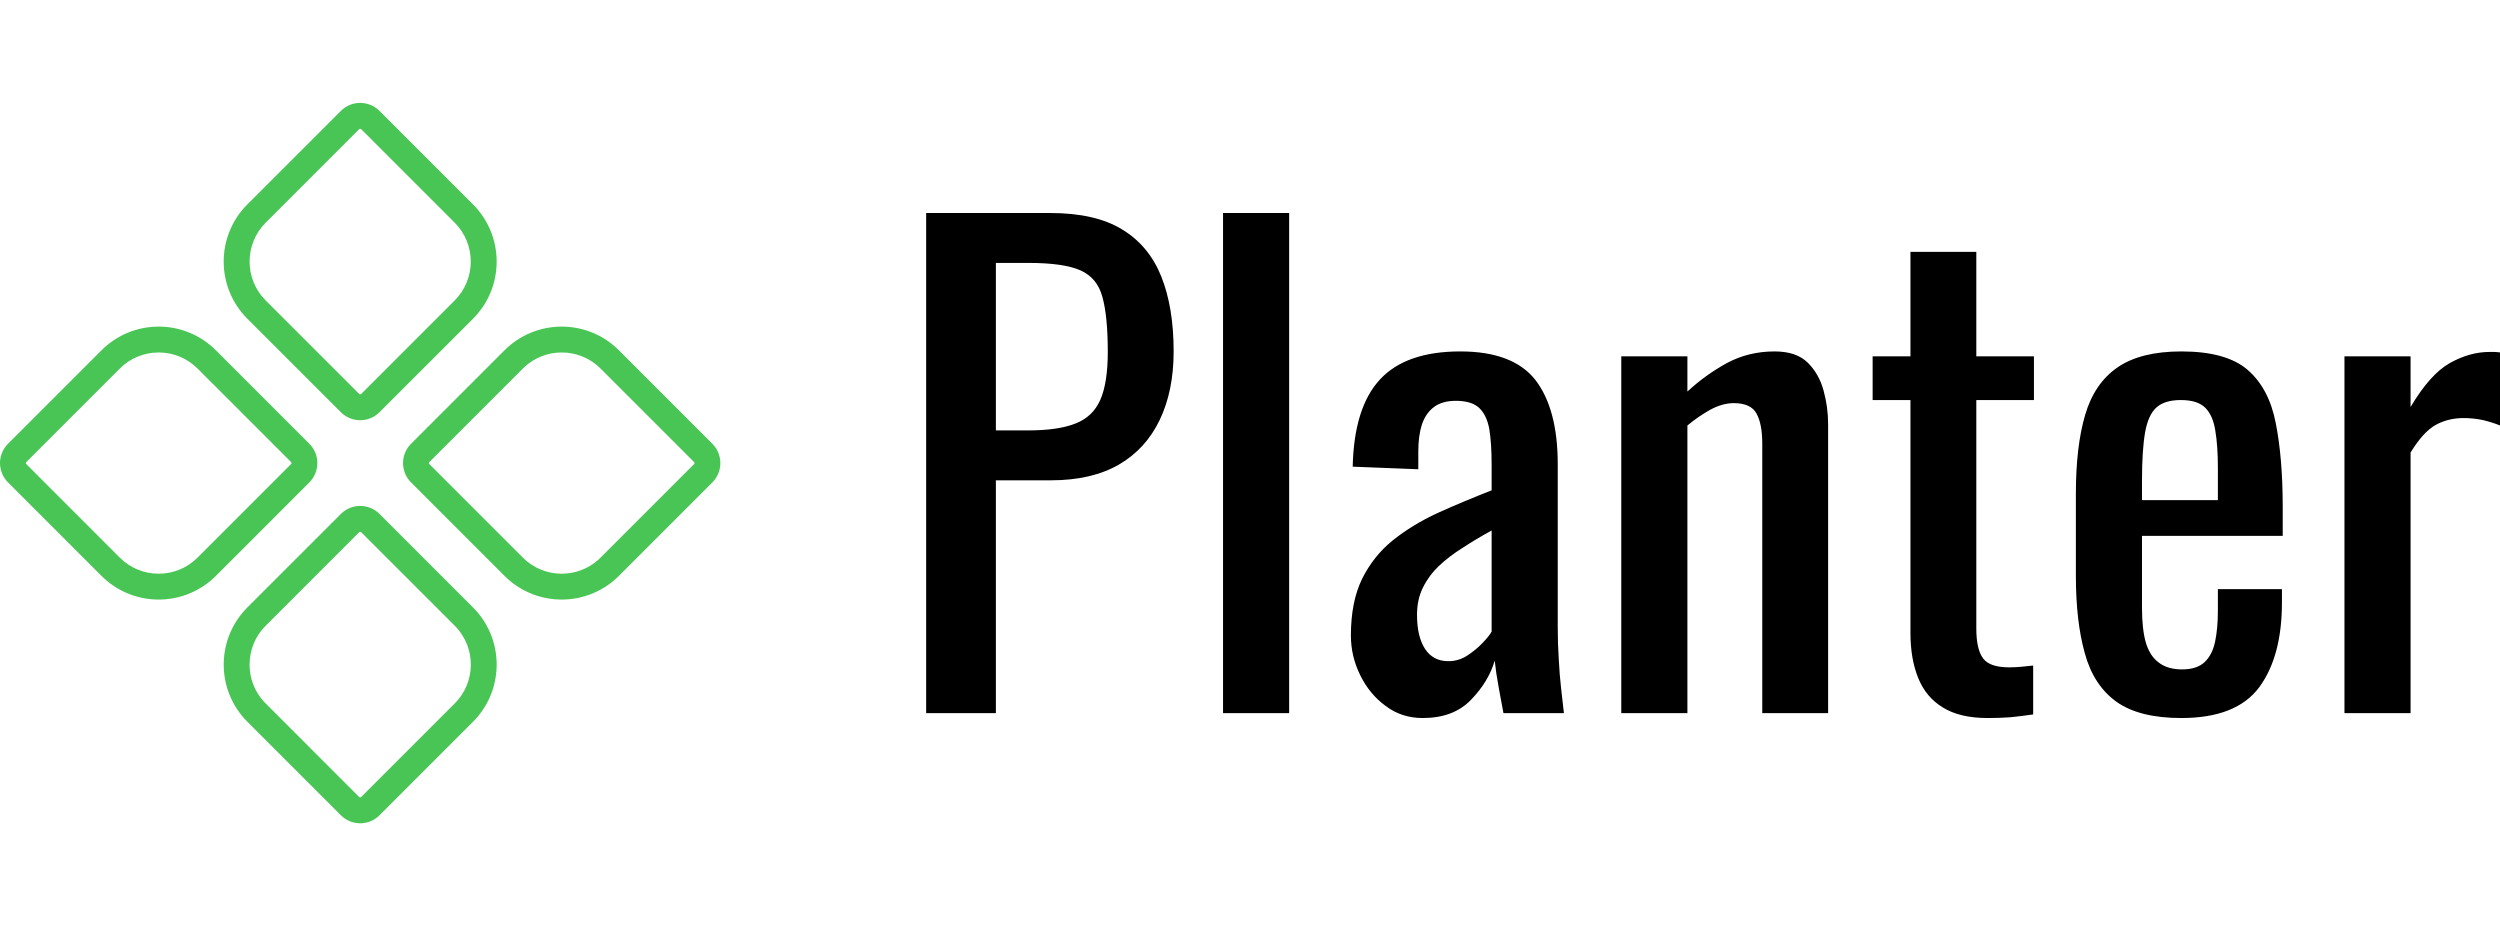
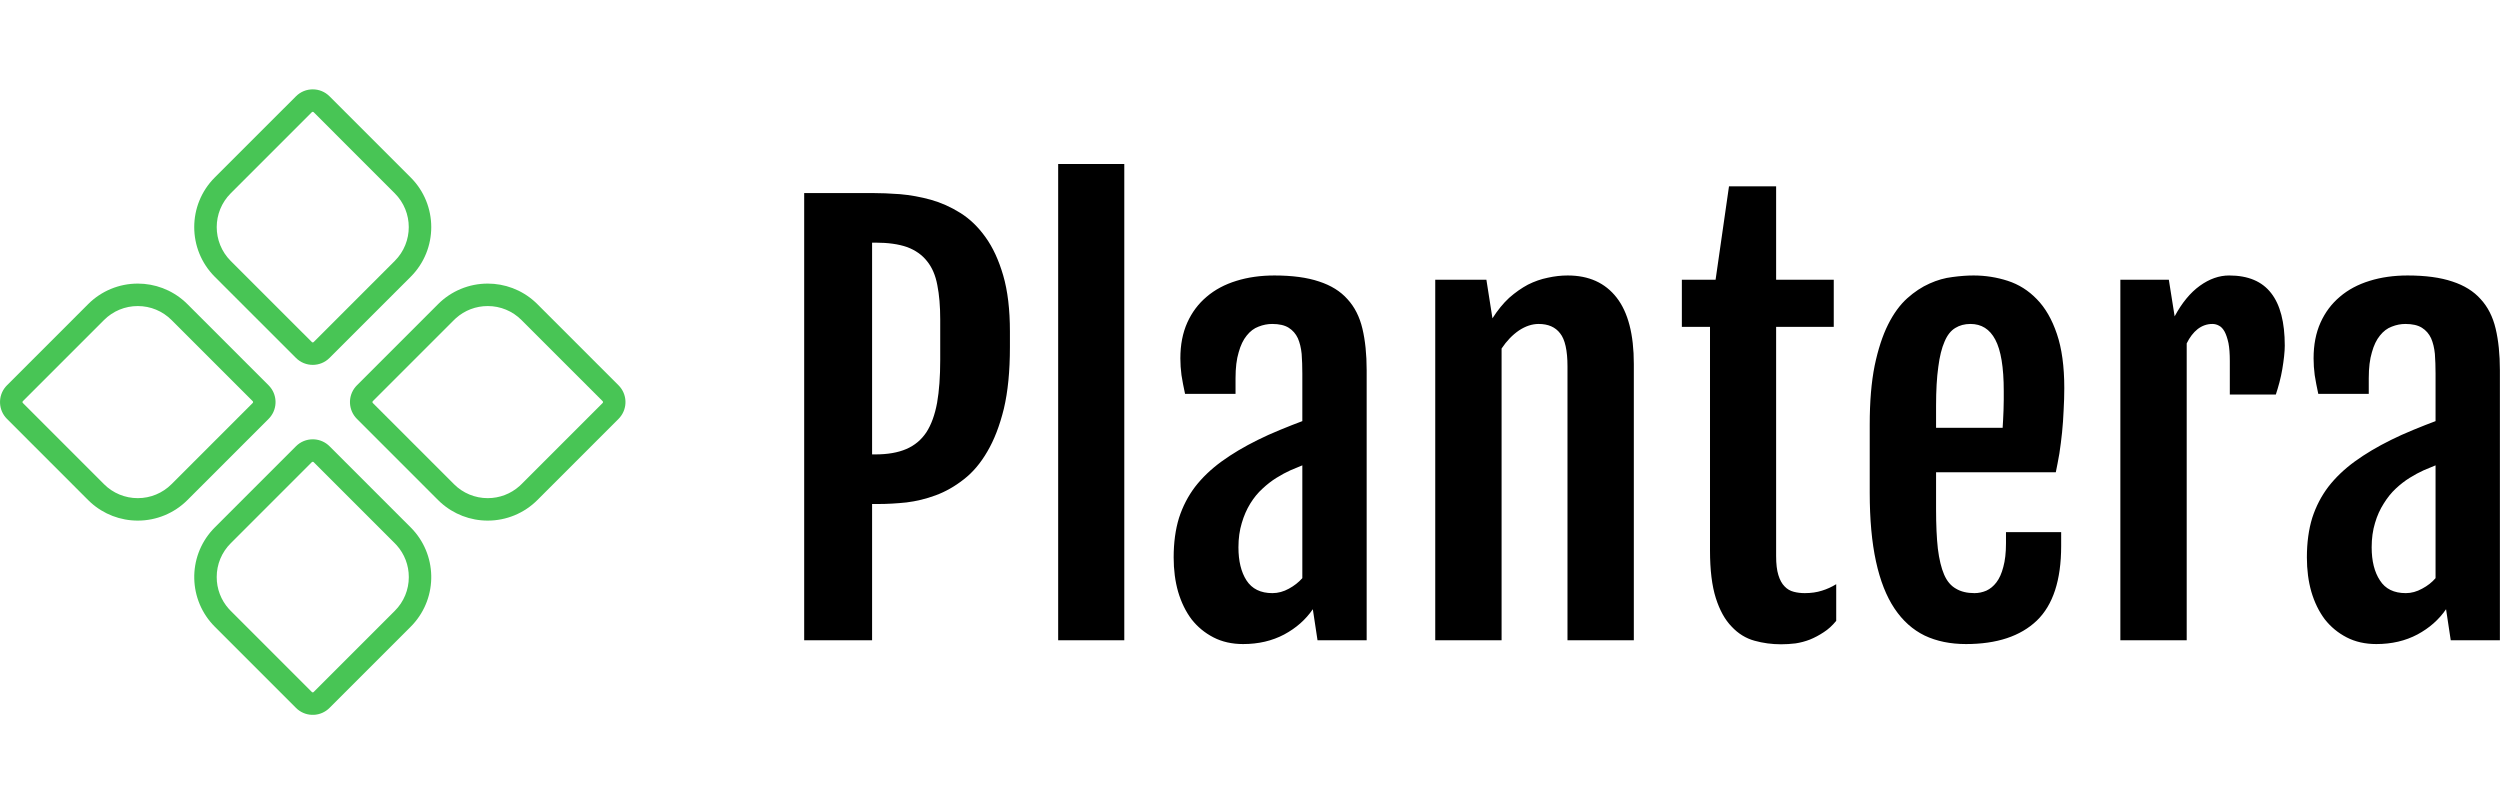
- <svg xmlns="http://www.w3.org/2000/svg" viewBox="0 0 97.176 36" width="97.176" height="36">
+ <svg xmlns="http://www.w3.org/2000/svg" viewBox="0 0 111.915 36" width="111.915" height="36">
  <g fill="#48C555" color="#48C555" transform="translate(0 4) scale(0.5384616)">
    <svg width="52.0" height="52.0" x="0.0" y="0.0" viewBox="0 0 52 52">
      <path fill="currentColor" fill-rule="evenodd" d="M21.009 26.075l-6.747 6.747a3.95 3.95 0 0 1-2.808 1.164 3.953 3.953 0 0 1-2.81-1.164L1.9 26.075a.105.105 0 0 1 0-.15l6.746-6.746a3.95 3.95 0 0 1 2.81-1.163c1.059 0 2.057.413 2.807 1.163l6.747 6.746c.008.01.03.03.03.075a.1.1 0 0 1-.03.075m4.99 3.019c.45 0 .899.152 1.264.456l.133.122 6.746 6.746a5.84 5.84 0 0 1 .176 8.075l-.176.183-6.746 6.746a1.968 1.968 0 0 1-2.659.122l-.132-.122-6.746-6.746a5.839 5.839 0 0 1-.176-8.075l.176-.183 6.746-6.746c.384-.386.89-.578 1.395-.578zm0 1.867a.1.1 0 0 0-.06.02l-.014.011-6.745 6.746a3.939 3.939 0 0 0-1.164 2.809 3.94 3.94 0 0 0 1.008 2.645l.156.164 6.745 6.746c.01.009.03.032.075.032.029 0 .05-.01.062-.02l.013-.012 6.746-6.746a3.947 3.947 0 0 0 1.165-2.81c0-.985-.357-1.915-1.008-2.644l-.156-.164-6.747-6.746a.102.102 0 0 0-.075-.03zM11.455 16.148c1.4 0 2.802.502 3.911 1.504l.218.207 6.746 6.746c.73.73.77 1.89.115 2.665l-.115.126-6.746 6.747a5.826 5.826 0 0 1-4.129 1.71 5.825 5.825 0 0 1-3.912-1.503l-.218-.207-6.746-6.747c-.73-.73-.769-1.89-.115-2.666l.115-.125 6.746-6.746a5.823 5.823 0 0 1 4.13-1.71zm29.093 0c1.401 0 2.802.502 3.911 1.504l.218.207 6.746 6.746c.73.73.768 1.89.115 2.665l-.115.126-6.746 6.747a5.826 5.826 0 0 1-4.129 1.71 5.825 5.825 0 0 1-3.911-1.503l-.218-.207-6.746-6.747a1.974 1.974 0 0 1-.115-2.666l.115-.125 6.746-6.746a5.823 5.823 0 0 1 4.13-1.71zm0 1.868c-.985 0-1.916.356-2.644 1.008l-.164.155-6.747 6.746a.108.108 0 0 0-.023.116l.023.034 6.747 6.747a3.95 3.95 0 0 0 2.808 1.164c.985 0 1.916-.358 2.644-1.008l.164-.156 6.747-6.747c.008-.008.03-.03.03-.075a.1.1 0 0 0-.018-.061l-.012-.014-6.747-6.746a3.944 3.944 0 0 0-2.808-1.163zM26 0c.505 0 1.01.192 1.396.578l6.746 6.746a5.84 5.84 0 0 1 0 8.26l-6.746 6.744c-.385.386-.89.578-1.396.578-.505 0-1.01-.192-1.395-.578l-6.747-6.745a5.842 5.842 0 0 1 0-8.26L24.605.579C24.99.192 25.495 0 26 0zm0 1.867c-.044 0-.066.024-.074.031L19.18 8.644a3.978 3.978 0 0 0 0 5.62l6.746 6.744c.007.01.03.031.074.031a.097.097 0 0 0 .076-.03l6.745-6.746a3.976 3.976 0 0 0 0-5.619l-6.745-6.746c-.01-.007-.032-.03-.076-.03z" />
    </svg>
  </g>
-   <path fill="#000" fill-rule="nonzero" d="M2.71 19.44L0 19.44L0 0L4.82 0Q6.58 0 7.62 0.64Q8.66 1.27 9.14 2.47Q9.62 3.67 9.62 5.38L9.62 5.38Q9.62 6.91 9.08 8.04Q8.54 9.17 7.49 9.78Q6.43 10.39 4.85 10.39L4.85 10.39L2.71 10.39L2.71 19.44ZM2.71 1.94L2.71 8.45L3.96 8.45Q5.14 8.45 5.81 8.18Q6.48 7.92 6.77 7.26Q7.06 6.60 7.06 5.40L7.06 5.40Q7.06 4.01 6.85 3.26Q6.65 2.52 6 2.23Q5.35 1.94 3.98 1.94L3.98 1.94L2.71 1.94ZM14.11 19.44L11.54 19.44L11.54 0L14.11 0L14.11 19.44ZM19.30 19.63L19.30 19.63Q18.48 19.63 17.86 19.16Q17.23 18.70 16.87 17.96Q16.51 17.23 16.51 16.42L16.51 16.42Q16.51 15.12 16.94 14.23Q17.38 13.34 18.13 12.73Q18.89 12.12 19.88 11.66Q20.88 11.21 21.98 10.78L21.98 10.78L21.98 9.79Q21.98 8.95 21.89 8.40Q21.79 7.85 21.49 7.57Q21.19 7.30 20.59 7.30L20.59 7.30Q20.06 7.30 19.74 7.54Q19.42 7.78 19.27 8.22Q19.13 8.66 19.13 9.26L19.13 9.26L19.13 9.96L16.58 9.86Q16.63 7.56 17.64 6.47Q18.65 5.38 20.76 5.38L20.76 5.38Q22.82 5.38 23.69 6.50Q24.55 7.63 24.55 9.77L24.55 9.77L24.55 16.10Q24.55 16.75 24.59 17.35Q24.62 17.95 24.68 18.47Q24.74 18.98 24.79 19.44L24.79 19.44L22.44 19.44Q22.37 19.06 22.26 18.47Q22.15 17.88 22.10 17.40L22.10 17.40Q21.86 18.22 21.18 18.92Q20.50 19.63 19.30 19.63ZM20.30 17.42L20.30 17.42Q20.69 17.42 21.02 17.21Q21.36 16.99 21.62 16.72Q21.89 16.44 21.98 16.27L21.98 16.27L21.98 12.34Q21.38 12.67 20.86 13.01Q20.33 13.34 19.93 13.72Q19.54 14.09 19.31 14.56Q19.08 15.02 19.08 15.62L19.08 15.62Q19.08 16.46 19.39 16.94Q19.70 17.42 20.30 17.42ZM29.59 19.44L27.02 19.44L27.02 5.57L29.59 5.57L29.59 6.94Q30.29 6.29 31.13 5.83Q31.97 5.38 32.98 5.38L32.98 5.38Q33.82 5.38 34.26 5.81Q34.70 6.24 34.88 6.89Q35.06 7.54 35.06 8.21L35.06 8.21L35.06 19.44L32.50 19.44L32.50 8.95Q32.50 8.21 32.28 7.80Q32.06 7.39 31.39 7.39L31.39 7.39Q30.96 7.39 30.49 7.64Q30.02 7.90 29.59 8.26L29.59 8.26L29.59 19.44ZM41.26 19.63L41.26 19.63Q40.18 19.63 39.52 19.22Q38.86 18.82 38.56 18.07Q38.26 17.33 38.26 16.32L38.26 16.32L38.26 7.27L36.79 7.27L36.79 5.57L38.26 5.57L38.26 1.51L40.82 1.51L40.82 5.57L43.06 5.57L43.06 7.27L40.82 7.27L40.82 16.15Q40.82 16.97 41.09 17.32Q41.35 17.66 42.10 17.66L42.10 17.66Q42.29 17.66 42.54 17.64Q42.79 17.62 43.03 17.59L43.03 17.59L43.03 19.49Q42.55 19.56 42.14 19.60Q41.74 19.63 41.26 19.63ZM48.79 19.63L48.79 19.63Q47.16 19.63 46.27 19.00Q45.38 18.36 45.04 17.12Q44.69 15.89 44.69 14.09L44.69 14.09L44.69 10.92Q44.69 9.07 45.05 7.85Q45.41 6.62 46.31 6.00Q47.21 5.38 48.79 5.38L48.79 5.38Q50.54 5.38 51.37 6.10Q52.20 6.82 52.46 8.17Q52.73 9.53 52.73 11.42L52.73 11.42L52.73 12.55L47.26 12.55L47.26 15.34Q47.26 16.18 47.41 16.70Q47.57 17.23 47.92 17.48Q48.26 17.74 48.82 17.74L48.82 17.74Q49.39 17.74 49.69 17.46Q49.99 17.18 50.10 16.67Q50.21 16.15 50.21 15.46L50.21 15.46L50.21 14.62L52.70 14.62L52.70 15.14Q52.70 17.23 51.82 18.43Q50.93 19.63 48.79 19.63ZM47.26 10.42L47.26 11.16L50.21 11.16L50.21 9.91Q50.21 9.05 50.11 8.46Q50.02 7.87 49.72 7.57Q49.42 7.27 48.77 7.27L48.77 7.27Q48.14 7.27 47.82 7.56Q47.50 7.85 47.38 8.53Q47.26 9.22 47.26 10.42L47.26 10.42ZM57.70 19.44L55.13 19.44L55.13 5.57L57.70 5.57L57.70 7.54Q58.46 6.26 59.23 5.83Q60.00 5.40 60.77 5.40L60.77 5.40Q60.86 5.40 60.95 5.40Q61.03 5.40 61.18 5.42L61.18 5.42L61.18 8.26Q60.89 8.14 60.52 8.05Q60.14 7.97 59.76 7.97L59.76 7.97Q59.16 7.97 58.67 8.24Q58.18 8.52 57.70 9.31L57.70 9.31L57.70 19.44Z" transform="translate(36, 8.28)" />
+   <path fill="#000" fill-rule="nonzero" d="M0 21.32L0 1.30L3.04 1.30Q3.61 1.30 4.29 1.35Q4.98 1.41 5.67 1.60Q6.35 1.79 6.99 2.19Q7.63 2.59 8.12 3.28Q8.61 3.96 8.91 4.99Q9.21 6.02 9.21 7.50L9.21 7.50L9.21 8.20Q9.21 9.81 8.94 10.95Q8.66 12.09 8.20 12.87Q7.75 13.65 7.14 14.12Q6.54 14.59 5.89 14.83Q5.24 15.07 4.58 15.15Q3.91 15.22 3.33 15.22L3.33 15.22L3.04 15.22L3.04 21.32L0 21.32ZM3.04 13.00L3.19 13.00Q4.01 13.00 4.57 12.76Q5.13 12.52 5.47 12.01Q5.80 11.50 5.95 10.69Q6.09 9.89 6.09 8.77L6.09 8.77L6.09 6.96Q6.09 6.07 5.96 5.42Q5.84 4.77 5.50 4.35Q5.17 3.93 4.61 3.72Q4.04 3.52 3.19 3.52L3.19 3.52L3.04 3.52L3.04 13.00ZM11.37 21.32L11.37 0L14.33 0L14.33 21.32L11.37 21.32ZM19.65 21.49L19.65 21.49Q18.90 21.49 18.32 21.19Q17.74 20.89 17.34 20.38Q16.95 19.86 16.74 19.15Q16.54 18.45 16.54 17.61L16.54 17.61Q16.54 16.62 16.78 15.84Q17.03 15.07 17.50 14.45Q17.98 13.83 18.68 13.32Q19.38 12.81 20.31 12.35L20.31 12.35Q20.75 12.13 21.31 11.90Q21.87 11.67 22.30 11.51L22.30 11.51L22.30 9.38Q22.30 8.91 22.27 8.50Q22.23 8.10 22.10 7.80Q21.96 7.50 21.69 7.33Q21.42 7.16 20.95 7.16L20.95 7.16Q20.64 7.16 20.34 7.28Q20.04 7.39 19.81 7.68Q19.58 7.96 19.45 8.43Q19.31 8.89 19.31 9.59L19.31 9.59L19.31 10.29L17.05 10.29Q16.95 9.83 16.89 9.45Q16.84 9.07 16.84 8.70L16.84 8.70Q16.84 7.79 17.15 7.10Q17.46 6.41 18.02 5.94Q18.57 5.47 19.35 5.23Q20.12 4.99 21.05 4.99L21.05 4.99Q22.25 4.99 23.05 5.26Q23.85 5.52 24.32 6.05Q24.80 6.57 24.99 7.37Q25.18 8.17 25.18 9.23L25.18 9.23L25.18 21.32L22.98 21.32L22.77 19.93Q22.29 20.63 21.49 21.06Q20.68 21.49 19.65 21.49ZM20.96 19.21L20.96 19.21Q21.34 19.21 21.70 19.01Q22.05 18.82 22.30 18.54L22.30 18.54L22.30 13.49Q22.07 13.58 21.77 13.71Q21.48 13.84 21.14 14.05L21.14 14.05Q20.82 14.25 20.52 14.53Q20.21 14.81 19.97 15.20Q19.73 15.59 19.59 16.07Q19.44 16.56 19.44 17.16L19.44 17.16Q19.44 18.08 19.80 18.64Q20.17 19.21 20.96 19.21ZM28.25 21.32L28.25 5.18L30.54 5.18L30.81 6.90L30.81 6.91Q31.16 6.36 31.56 5.99Q31.97 5.63 32.40 5.40Q32.84 5.18 33.29 5.09Q33.74 4.99 34.18 4.99L34.18 4.99Q35.60 4.99 36.37 5.98Q37.14 6.97 37.14 8.95L37.14 8.95L37.14 21.32L34.17 21.32L34.17 9.06Q34.17 7.99 33.84 7.58Q33.52 7.16 32.88 7.16L32.88 7.16Q32.44 7.16 32.00 7.45Q31.56 7.75 31.22 8.26L31.22 8.26L31.22 21.32L28.25 21.32ZM40.55 17.30L40.55 7.29L39.29 7.29L39.29 5.18L40.80 5.18L41.40 1.00L43.51 1.00L43.51 5.18L46.09 5.18L46.09 7.29L43.51 7.29L43.51 17.55Q43.51 18.08 43.61 18.40Q43.71 18.73 43.89 18.91Q44.06 19.09 44.30 19.15Q44.53 19.21 44.79 19.21L44.79 19.21Q45.22 19.21 45.56 19.10Q45.89 19.00 46.20 18.81L46.20 18.81L46.20 20.45Q45.94 20.77 45.64 20.96Q45.34 21.16 45.02 21.29Q44.71 21.41 44.38 21.46Q44.05 21.50 43.73 21.50L43.73 21.50Q43.11 21.50 42.54 21.34Q41.96 21.18 41.52 20.71Q41.07 20.25 40.81 19.43Q40.55 18.61 40.55 17.30L40.55 17.30ZM52.01 21.49L52.01 21.49Q50.96 21.49 50.16 21.11Q49.36 20.72 48.81 19.90Q48.26 19.08 47.98 17.79Q47.70 16.51 47.70 14.71L47.70 14.71L47.70 11.66Q47.70 10.13 47.92 9.03Q48.15 7.93 48.52 7.19Q48.89 6.45 49.38 6.01Q49.86 5.58 50.38 5.35Q50.89 5.12 51.40 5.06Q51.91 4.99 52.35 4.99L52.35 4.99Q53.14 4.99 53.88 5.23Q54.62 5.47 55.18 6.05Q55.75 6.63 56.08 7.61Q56.41 8.58 56.41 10.03L56.41 10.03Q56.41 10.52 56.38 11.03Q56.36 11.53 56.31 12.02Q56.26 12.50 56.19 12.96Q56.11 13.42 56.03 13.80L56.03 13.80L50.67 13.80L50.67 15.45Q50.67 16.50 50.75 17.22Q50.84 17.94 51.03 18.38Q51.22 18.82 51.56 19.01Q51.89 19.21 52.39 19.21L52.39 19.21Q52.66 19.21 52.92 19.10Q53.18 18.98 53.37 18.73Q53.57 18.47 53.68 18.04Q53.80 17.61 53.80 16.98L53.80 16.98L53.80 16.48L56.27 16.48L56.27 17.10Q56.27 19.39 55.18 20.44Q54.08 21.49 52.01 21.49ZM50.67 11.81L53.65 11.81Q53.66 11.68 53.67 11.47Q53.68 11.25 53.69 11.02Q53.70 10.78 53.70 10.55Q53.70 10.32 53.70 10.16L53.70 10.16Q53.70 8.57 53.32 7.86Q52.95 7.16 52.21 7.16L52.21 7.16Q51.82 7.16 51.53 7.34Q51.23 7.52 51.05 7.95Q50.86 8.38 50.77 9.08Q50.67 9.79 50.67 10.83L50.67 10.83L50.67 11.81ZM58.92 21.32L58.92 5.18L61.09 5.18L61.35 6.82Q61.84 5.91 62.48 5.45Q63.12 4.99 63.79 4.99L63.79 4.99Q65.06 4.99 65.67 5.78Q66.28 6.56 66.28 8.13L66.28 8.13Q66.28 8.33 66.25 8.61Q66.22 8.88 66.17 9.18Q66.12 9.48 66.04 9.78Q65.96 10.08 65.88 10.32L65.88 10.32L63.82 10.32L63.82 8.82Q63.82 8.33 63.76 8.02Q63.69 7.70 63.59 7.51Q63.48 7.31 63.34 7.24Q63.20 7.16 63.04 7.16L63.04 7.16Q62.68 7.16 62.38 7.39Q62.09 7.62 61.89 8.03L61.89 8.03L61.89 21.32L58.92 21.32ZM70.38 21.49L70.38 21.49Q69.63 21.49 69.05 21.19Q68.47 20.89 68.07 20.38Q67.68 19.86 67.47 19.15Q67.27 18.45 67.27 17.61L67.27 17.61Q67.27 16.62 67.51 15.84Q67.76 15.07 68.23 14.45Q68.71 13.83 69.41 13.32Q70.11 12.81 71.04 12.35L71.04 12.35Q71.48 12.13 72.04 11.90Q72.60 11.67 73.03 11.51L73.03 11.51L73.03 9.38Q73.03 8.91 73.00 8.50Q72.96 8.10 72.83 7.80Q72.69 7.50 72.42 7.33Q72.15 7.16 71.68 7.16L71.68 7.16Q71.37 7.16 71.07 7.28Q70.77 7.39 70.54 7.68Q70.31 7.96 70.18 8.43Q70.04 8.89 70.04 9.59L70.04 9.59L70.04 10.29L67.78 10.29Q67.68 9.83 67.62 9.45Q67.57 9.07 67.57 8.70L67.57 8.70Q67.57 7.79 67.88 7.10Q68.19 6.41 68.75 5.94Q69.30 5.47 70.08 5.23Q70.85 4.99 71.78 4.99L71.78 4.99Q72.98 4.99 73.78 5.26Q74.58 5.52 75.05 6.05Q75.53 6.57 75.72 7.37Q75.91 8.17 75.91 9.23L75.91 9.23L75.91 21.32L73.71 21.32L73.50 19.93Q73.02 20.63 72.22 21.06Q71.41 21.49 70.38 21.49ZM71.70 19.21L71.70 19.21Q72.07 19.21 72.43 19.01Q72.79 18.82 73.03 18.54L73.03 18.54L73.03 13.49Q72.80 13.58 72.50 13.71Q72.21 13.84 71.87 14.05L71.87 14.05Q71.55 14.25 71.25 14.53Q70.95 14.81 70.71 15.20Q70.46 15.59 70.32 16.07Q70.17 16.56 70.17 17.16L70.17 17.16Q70.17 18.08 70.54 18.64Q70.90 19.21 71.70 19.21Z" transform="translate(36, 7.342)" />
</svg>
